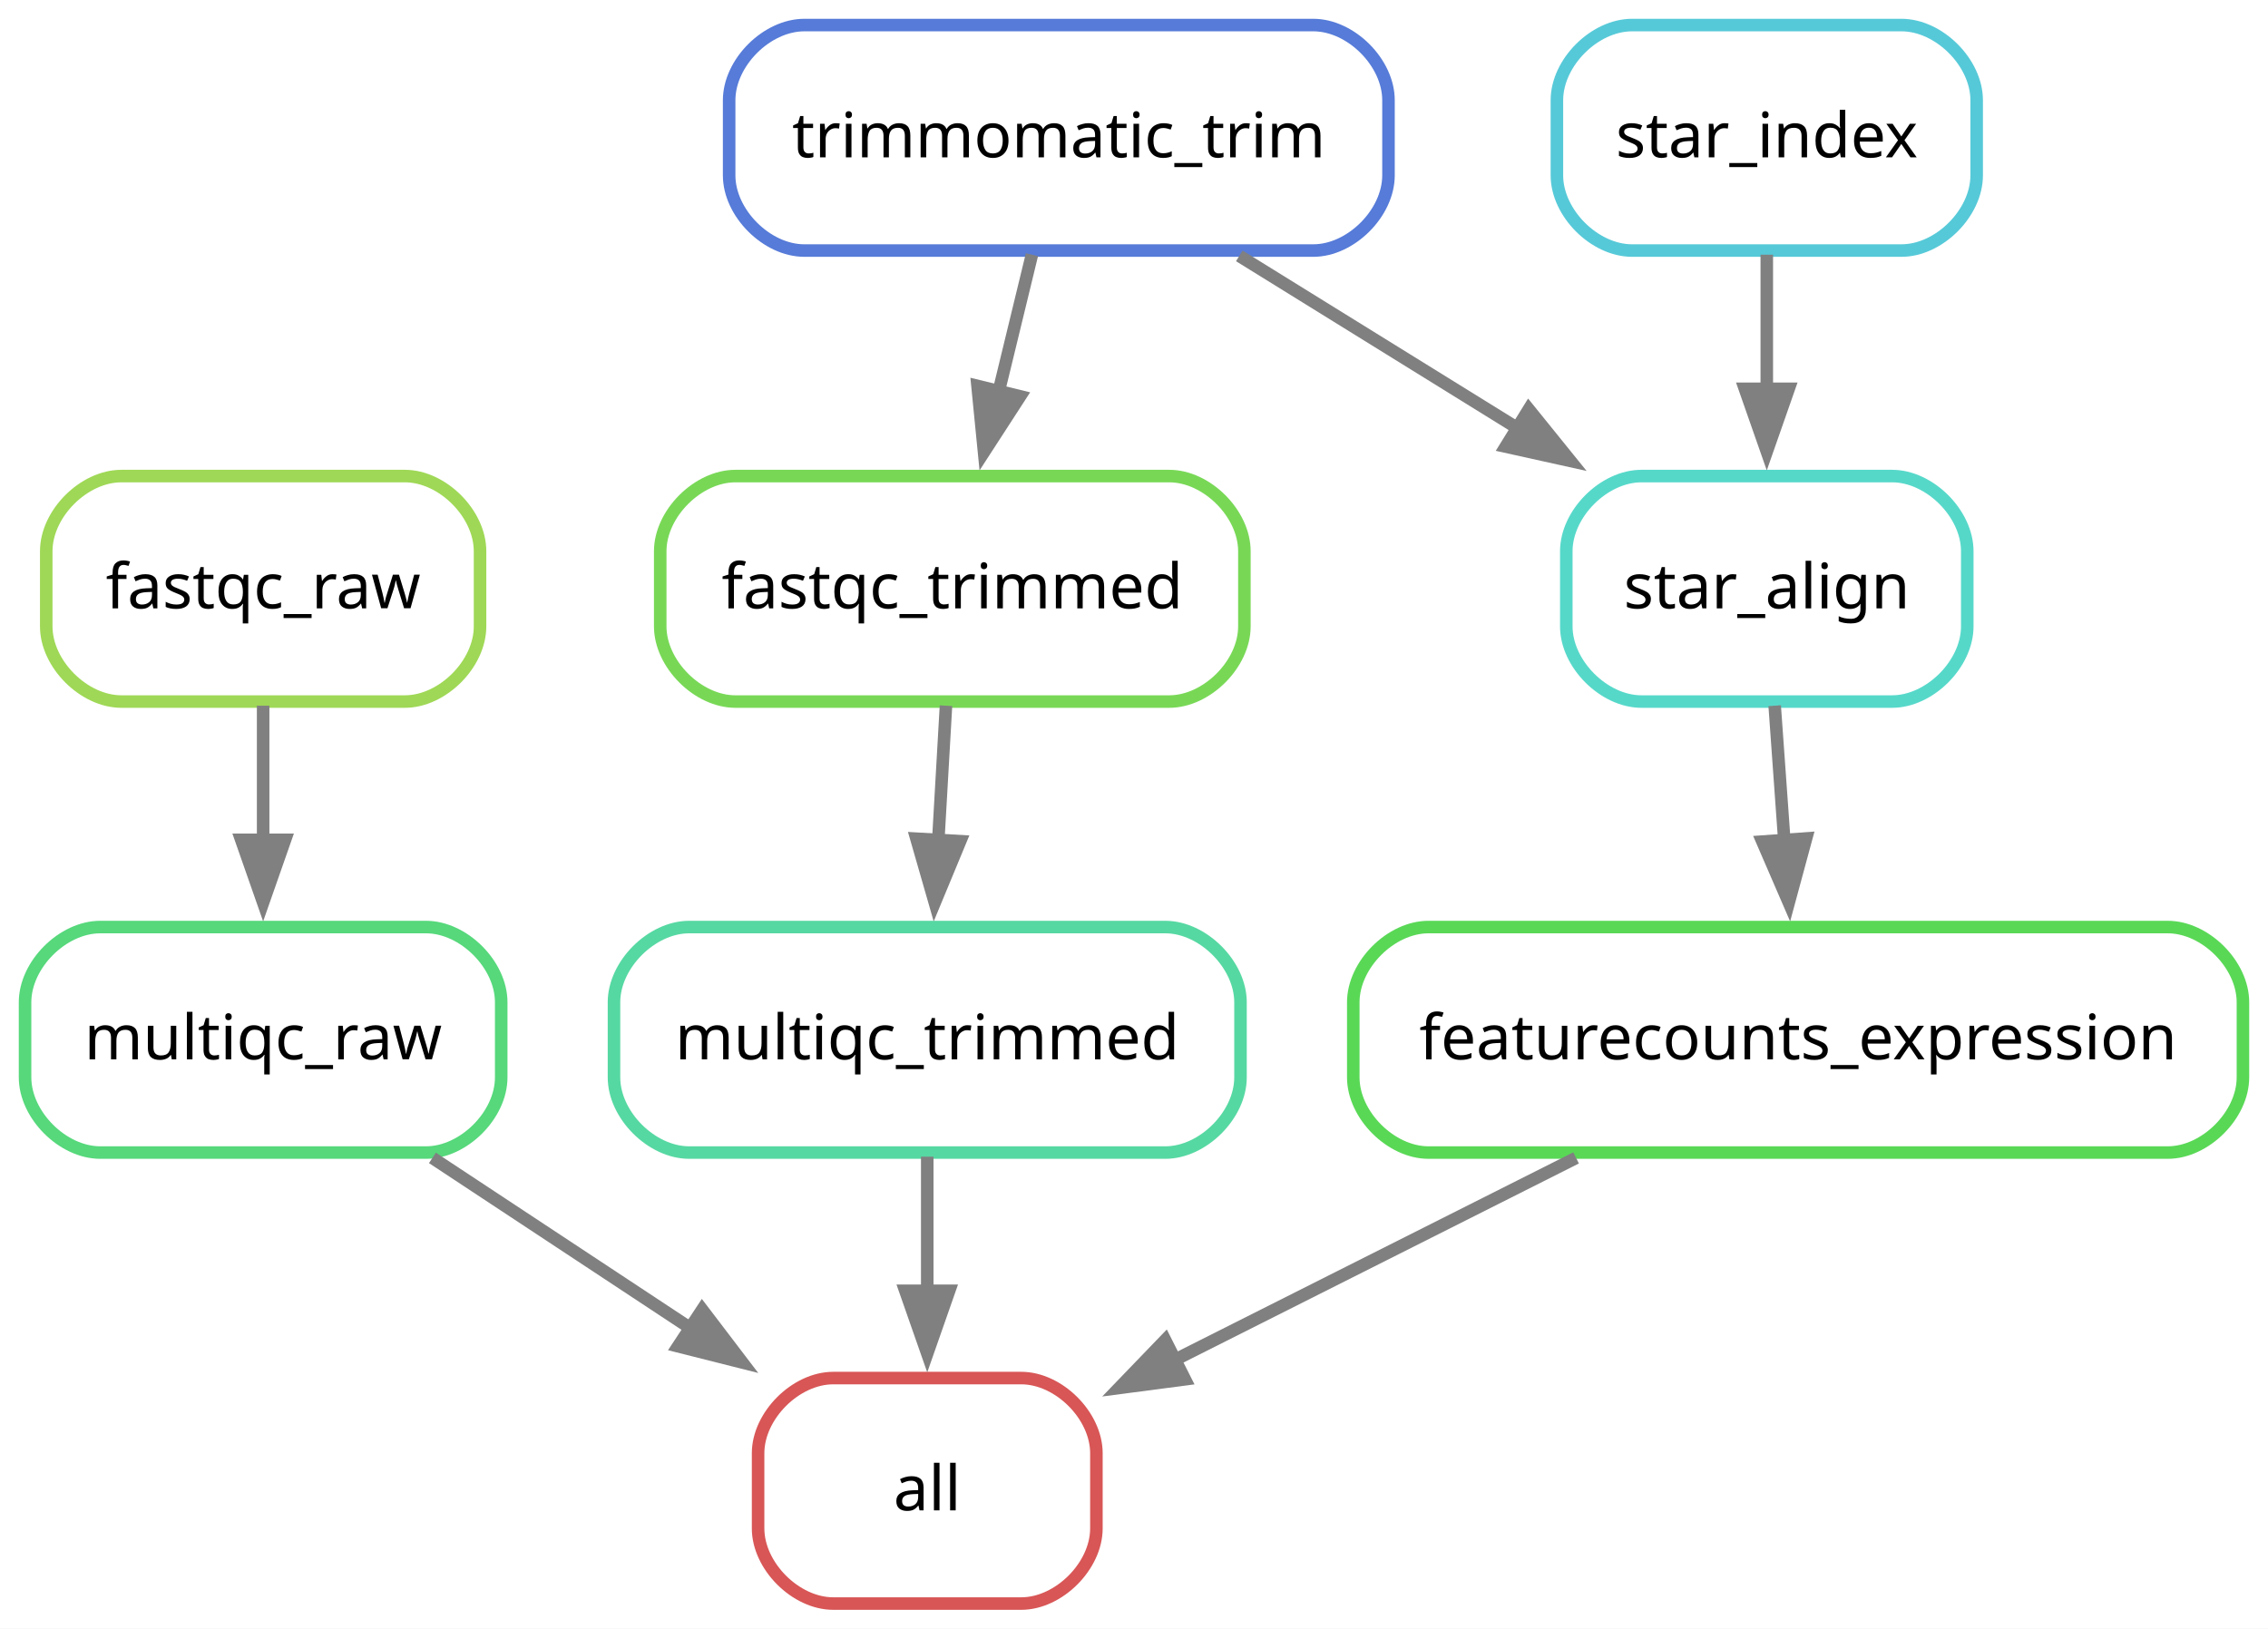
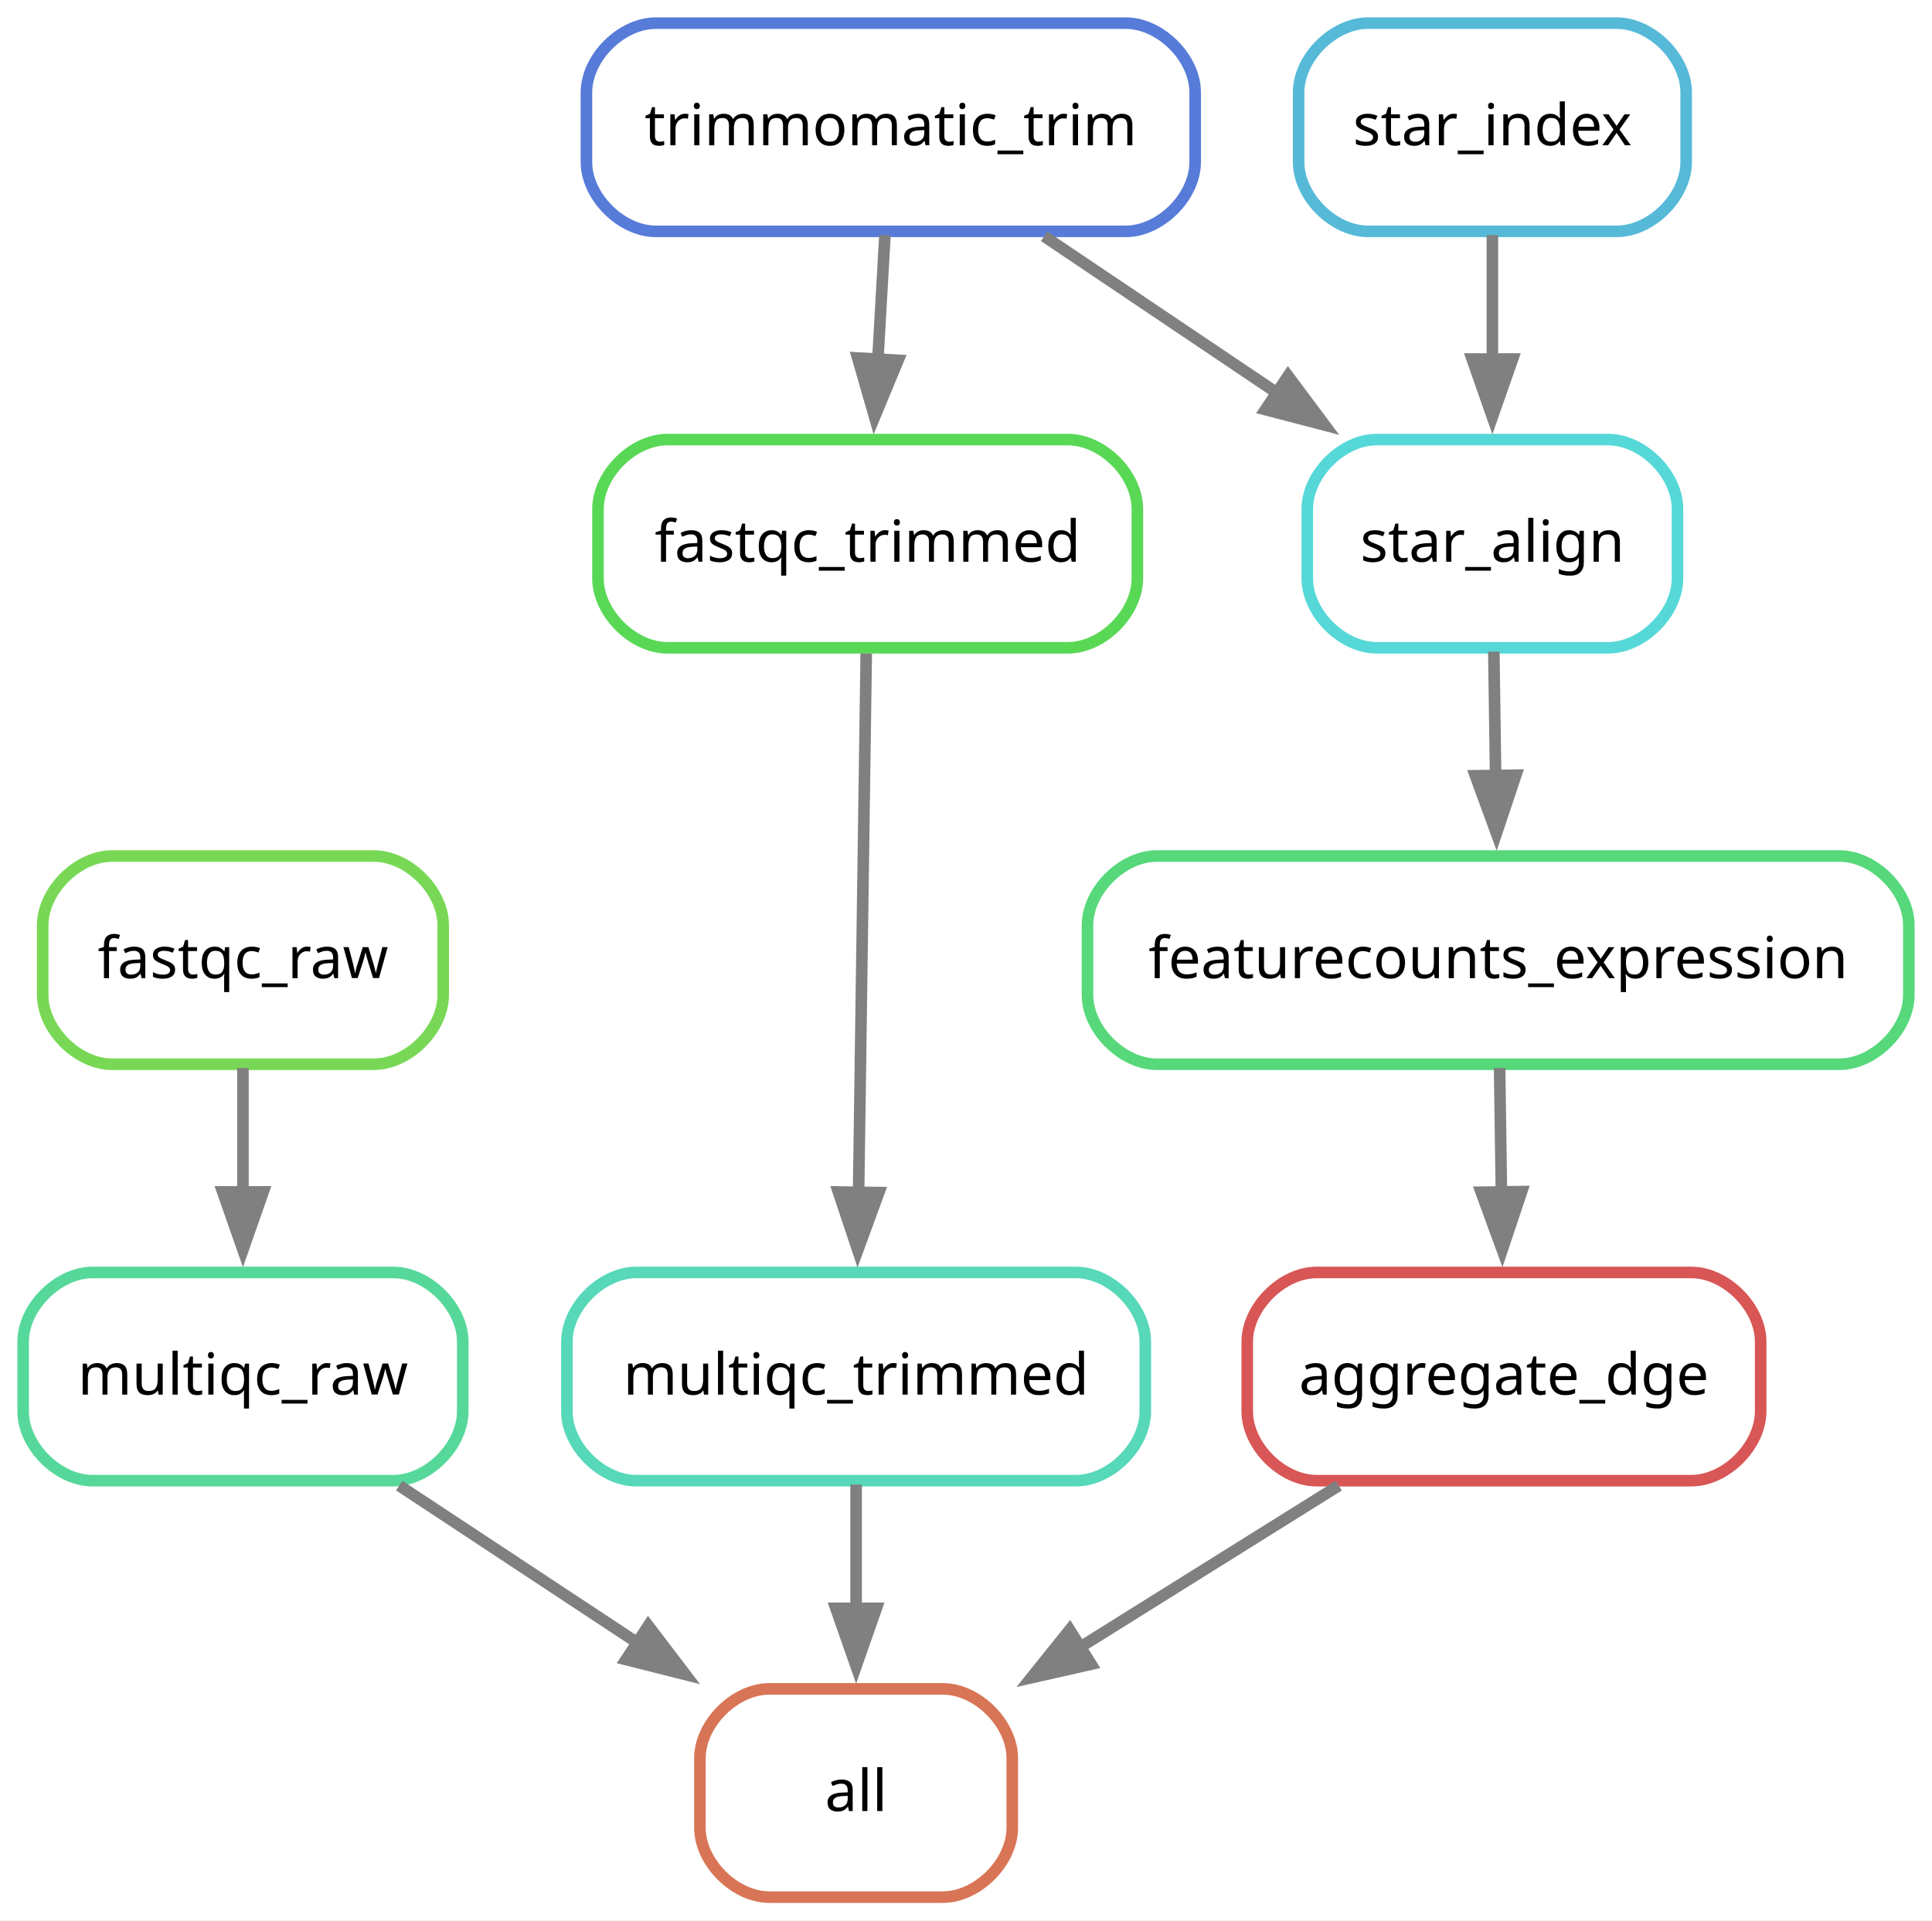
- <svg xmlns="http://www.w3.org/2000/svg" width="362pt" height="260pt" viewBox="0.00 0.00 362.00 260.00">
-   <g id="graph0" class="graph" transform="scale(1 1) rotate(0) translate(4 256)">
-     <polygon fill="white" stroke="none" points="-4,4 -4,-256 358,-256 358,4 -4,4" />
+ <svg xmlns="http://www.w3.org/2000/svg" width="334pt" height="332pt" viewBox="0.00 0.00 334.00 332.00">
+   <g id="graph0" class="graph" transform="scale(1 1) rotate(0) translate(4 328)">
+     <polygon fill="white" stroke="none" points="-4,4 -4,-328 330,-328 330,4 -4,4" />
    <g id="node1" class="node">
-       <path fill="none" stroke="#d85656" stroke-width="2" d="M159,-36C159,-36 129,-36 129,-36 123,-36 117,-30 117,-24 117,-24 117,-12 117,-12 117,-6 123,0 129,0 129,0 159,0 159,0 165,0 171,-6 171,-12 171,-12 171,-24 171,-24 171,-30 165,-36 159,-36" />
+       <path fill="none" stroke="#d87556" stroke-width="2" d="M159,-36C159,-36 129,-36 129,-36 123,-36 117,-30 117,-24 117,-24 117,-12 117,-12 117,-6 123,0 129,0 129,0 159,0 159,0 165,0 171,-6 171,-12 171,-12 171,-24 171,-24 171,-30 165,-36 159,-36" />
      <text xml:space="preserve" text-anchor="middle" x="144" y="-14.88" font-family="sans" font-size="10.00">all</text>
    </g>
    <g id="node2" class="node">
-       <path fill="none" stroke="#56d87b" stroke-width="2" d="M64,-108C64,-108 12,-108 12,-108 6,-108 0,-102 0,-96 0,-96 0,-84 0,-84 0,-78 6,-72 12,-72 12,-72 64,-72 64,-72 70,-72 76,-78 76,-84 76,-84 76,-96 76,-96 76,-102 70,-108 64,-108" />
+       <path fill="none" stroke="#56d89a" stroke-width="2" d="M64,-108C64,-108 12,-108 12,-108 6,-108 0,-102 0,-96 0,-96 0,-84 0,-84 0,-78 6,-72 12,-72 12,-72 64,-72 64,-72 70,-72 76,-78 76,-84 76,-84 76,-96 76,-96 76,-102 70,-108 64,-108" />
      <text xml:space="preserve" text-anchor="middle" x="38" y="-86.88" font-family="sans" font-size="10.00">multiqc_raw</text>
    </g>
-     <g id="edge3" class="edge">
+     <g id="edge1" class="edge">
      <path fill="none" stroke="grey" stroke-width="2" d="M65.02,-71.15C77.61,-62.84 92.79,-52.82 106.46,-43.79" />
      <polygon fill="grey" stroke="grey" stroke-width="2" points="108.08,-46.91 114.5,-38.48 104.23,-41.07 108.08,-46.91" />
    </g>
    <g id="node3" class="node">
-       <path fill="none" stroke="#9fd856" stroke-width="2" d="M60.62,-180C60.62,-180 15.38,-180 15.38,-180 9.38,-180 3.38,-174 3.38,-168 3.38,-168 3.38,-156 3.38,-156 3.38,-150 9.38,-144 15.38,-144 15.38,-144 60.62,-144 60.62,-144 66.62,-144 72.62,-150 72.62,-156 72.62,-156 72.62,-168 72.62,-168 72.62,-174 66.62,-180 60.62,-180" />
+       <path fill="none" stroke="#78d856" stroke-width="2" d="M60.62,-180C60.62,-180 15.38,-180 15.38,-180 9.38,-180 3.38,-174 3.38,-168 3.38,-168 3.38,-156 3.38,-156 3.38,-150 9.38,-144 15.38,-144 15.38,-144 60.62,-144 60.62,-144 66.62,-144 72.62,-150 72.62,-156 72.62,-156 72.62,-168 72.62,-168 72.62,-174 66.62,-180 60.62,-180" />
      <text xml:space="preserve" text-anchor="middle" x="38" y="-158.88" font-family="sans" font-size="10.00">fastqc_raw</text>
    </g>
    <g id="edge4" class="edge">
      <path fill="none" stroke="grey" stroke-width="2" d="M38,-143.34C38,-136.75 38,-129.08 38,-121.67" />
      <polygon fill="grey" stroke="grey" stroke-width="2" points="41.5,-121.93 38,-111.93 34.5,-121.93 41.5,-121.93" />
    </g>
    <g id="node4" class="node">
-       <path fill="none" stroke="#56d8a2" stroke-width="2" d="M182,-108C182,-108 106,-108 106,-108 100,-108 94,-102 94,-96 94,-96 94,-84 94,-84 94,-78 100,-72 106,-72 106,-72 182,-72 182,-72 188,-72 194,-78 194,-84 194,-84 194,-96 194,-96 194,-102 188,-108 182,-108" />
+       <path fill="none" stroke="#56d8b9" stroke-width="2" d="M182,-108C182,-108 106,-108 106,-108 100,-108 94,-102 94,-96 94,-96 94,-84 94,-84 94,-78 100,-72 106,-72 106,-72 182,-72 182,-72 188,-72 194,-78 194,-84 194,-84 194,-96 194,-96 194,-102 188,-108 182,-108" />
      <text xml:space="preserve" text-anchor="middle" x="144" y="-86.88" font-family="sans" font-size="10.00">multiqc_trimmed</text>
    </g>
-     <g id="edge1" class="edge">
+     <g id="edge2" class="edge">
      <path fill="none" stroke="grey" stroke-width="2" d="M144,-71.34C144,-64.75 144,-57.08 144,-49.67" />
      <polygon fill="grey" stroke="grey" stroke-width="2" points="147.5,-49.93 144,-39.93 140.5,-49.93 147.5,-49.93" />
    </g>
    <g id="node5" class="node">
-       <path fill="none" stroke="#78d856" stroke-width="2" d="M182.62,-180C182.62,-180 113.38,-180 113.38,-180 107.38,-180 101.38,-174 101.38,-168 101.38,-168 101.38,-156 101.38,-156 101.38,-150 107.38,-144 113.38,-144 113.38,-144 182.62,-144 182.62,-144 188.62,-144 194.62,-150 194.62,-156 194.62,-156 194.62,-168 194.62,-168 194.62,-174 188.62,-180 182.62,-180" />
-       <text xml:space="preserve" text-anchor="middle" x="148" y="-158.88" font-family="sans" font-size="10.00">fastqc_trimmed</text>
+       <path fill="none" stroke="#59d856" stroke-width="2" d="M180.62,-252C180.62,-252 111.38,-252 111.38,-252 105.38,-252 99.38,-246 99.38,-240 99.38,-240 99.38,-228 99.38,-228 99.38,-222 105.38,-216 111.38,-216 111.38,-216 180.62,-216 180.62,-216 186.62,-216 192.62,-222 192.62,-228 192.62,-228 192.62,-240 192.62,-240 192.62,-246 186.62,-252 180.62,-252" />
+       <text xml:space="preserve" text-anchor="middle" x="146" y="-230.88" font-family="sans" font-size="10.00">fastqc_trimmed</text>
    </g>
    <g id="edge5" class="edge">
-       <path fill="none" stroke="grey" stroke-width="2" d="M146.99,-143.34C146.61,-136.75 146.18,-129.08 145.75,-121.67" />
-       <polygon fill="grey" stroke="grey" stroke-width="2" points="149.26,-121.71 145.2,-111.92 142.27,-122.11 149.26,-121.71" />
+       <path fill="none" stroke="grey" stroke-width="2" d="M145.75,-215.02C145.42,-191.54 144.83,-150.11 144.43,-121.64" />
+       <polygon fill="grey" stroke="grey" stroke-width="2" points="147.93,-121.81 144.29,-111.87 140.94,-121.91 147.93,-121.81" />
    </g>
    <g id="node6" class="node">
-       <path fill="none" stroke="#567bd8" stroke-width="2" d="M205.62,-252C205.62,-252 124.38,-252 124.38,-252 118.38,-252 112.38,-246 112.38,-240 112.38,-240 112.38,-228 112.38,-228 112.38,-222 118.38,-216 124.38,-216 124.38,-216 205.62,-216 205.62,-216 211.62,-216 217.62,-222 217.62,-228 217.62,-228 217.62,-240 217.62,-240 217.62,-246 211.62,-252 205.62,-252" />
-       <text xml:space="preserve" text-anchor="middle" x="165" y="-230.88" font-family="sans" font-size="10.00">trimmomatic_trim</text>
+       <path fill="none" stroke="#567bd8" stroke-width="2" d="M190.62,-324C190.62,-324 109.38,-324 109.38,-324 103.38,-324 97.38,-318 97.38,-312 97.38,-312 97.38,-300 97.38,-300 97.38,-294 103.38,-288 109.38,-288 109.38,-288 190.62,-288 190.62,-288 196.62,-288 202.62,-294 202.62,-300 202.62,-300 202.62,-312 202.62,-312 202.62,-318 196.62,-324 190.62,-324" />
+       <text xml:space="preserve" text-anchor="middle" x="150" y="-302.88" font-family="sans" font-size="10.00">trimmomatic_trim</text>
    </g>
    <g id="edge6" class="edge">
-       <path fill="none" stroke="grey" stroke-width="2" d="M160.71,-215.34C159.09,-208.67 157.2,-200.89 155.38,-193.39" />
-       <polygon fill="grey" stroke="grey" stroke-width="2" points="158.82,-192.73 153.06,-183.84 152.02,-194.39 158.82,-192.73" />
+       <path fill="none" stroke="grey" stroke-width="2" d="M148.99,-287.34C148.61,-280.75 148.18,-273.08 147.75,-265.67" />
+       <polygon fill="grey" stroke="grey" stroke-width="2" points="151.26,-265.71 147.2,-255.92 144.27,-266.11 151.26,-265.71" />
+     </g>
+     <g id="node9" class="node">
+       <path fill="none" stroke="#56d8d8" stroke-width="2" d="M274,-252C274,-252 234,-252 234,-252 228,-252 222,-246 222,-240 222,-240 222,-228 222,-228 222,-222 228,-216 234,-216 234,-216 274,-216 274,-216 280,-216 286,-222 286,-228 286,-228 286,-240 286,-240 286,-246 280,-252 274,-252" />
+       <text xml:space="preserve" text-anchor="middle" x="254" y="-230.88" font-family="sans" font-size="10.00">star_align</text>
+     </g>
+     <g id="edge9" class="edge">
+       <path fill="none" stroke="grey" stroke-width="2" d="M176.51,-287.15C188.74,-278.93 203.46,-269.02 216.77,-260.06" />
+       <polygon fill="grey" stroke="grey" stroke-width="2" points="218.68,-262.99 225.02,-254.5 214.77,-257.18 218.68,-262.99" />
+     </g>
+     <g id="node7" class="node">
+       <path fill="none" stroke="#d85656" stroke-width="2" d="M288.38,-108C288.38,-108 223.62,-108 223.62,-108 217.62,-108 211.62,-102 211.62,-96 211.62,-96 211.62,-84 211.62,-84 211.62,-78 217.62,-72 223.62,-72 223.62,-72 288.38,-72 288.38,-72 294.38,-72 300.38,-78 300.38,-84 300.38,-84 300.38,-96 300.38,-96 300.38,-102 294.38,-108 288.38,-108" />
+       <text xml:space="preserve" text-anchor="middle" x="256" y="-86.88" font-family="sans" font-size="10.00">aggregate_dge</text>
+     </g>
+     <g id="edge3" class="edge">
+       <path fill="none" stroke="grey" stroke-width="2" d="M227.45,-71.15C213.81,-62.63 197.3,-52.31 182.56,-43.1" />
+       <polygon fill="grey" stroke="grey" stroke-width="2" points="184.63,-40.27 174.29,-37.93 180.92,-46.2 184.63,-40.27" />
    </g>
    <g id="node8" class="node">
-       <path fill="none" stroke="#56d8c9" stroke-width="2" d="M298,-180C298,-180 258,-180 258,-180 252,-180 246,-174 246,-168 246,-168 246,-156 246,-156 246,-150 252,-144 258,-144 258,-144 298,-144 298,-144 304,-144 310,-150 310,-156 310,-156 310,-168 310,-168 310,-174 304,-180 298,-180" />
-       <text xml:space="preserve" text-anchor="middle" x="278" y="-158.88" font-family="sans" font-size="10.00">star_align</text>
+       <path fill="none" stroke="#56d87b" stroke-width="2" d="M314,-180C314,-180 196,-180 196,-180 190,-180 184,-174 184,-168 184,-168 184,-156 184,-156 184,-150 190,-144 196,-144 196,-144 314,-144 314,-144 320,-144 326,-150 326,-156 326,-156 326,-168 326,-168 326,-174 320,-180 314,-180" />
+       <text xml:space="preserve" text-anchor="middle" x="255" y="-158.88" font-family="sans" font-size="10.00">featurecounts_expression</text>
+     </g>
+     <g id="edge7" class="edge">
+       <path fill="none" stroke="grey" stroke-width="2" d="M255.25,-143.34C255.35,-136.75 255.46,-129.08 255.56,-121.67" />
+       <polygon fill="grey" stroke="grey" stroke-width="2" points="259.06,-121.98 255.7,-111.93 252.06,-121.88 259.06,-121.98" />
    </g>
    <g id="edge8" class="edge">
-       <path fill="none" stroke="grey" stroke-width="2" d="M193.81,-215.15C207.35,-206.76 223.72,-196.62 238.41,-187.52" />
-       <polygon fill="grey" stroke="grey" stroke-width="2" points="240.01,-190.65 246.67,-182.41 236.33,-184.7 240.01,-190.65" />
+       <path fill="none" stroke="grey" stroke-width="2" d="M254.25,-215.34C254.35,-208.75 254.46,-201.08 254.56,-193.67" />
+       <polygon fill="grey" stroke="grey" stroke-width="2" points="258.06,-193.98 254.7,-183.93 251.06,-193.88 258.06,-193.98" />
    </g>
-     <g id="node7" class="node">
-       <path fill="none" stroke="#59d856" stroke-width="2" d="M342,-108C342,-108 224,-108 224,-108 218,-108 212,-102 212,-96 212,-96 212,-84 212,-84 212,-78 218,-72 224,-72 224,-72 342,-72 342,-72 348,-72 354,-78 354,-84 354,-84 354,-96 354,-96 354,-102 348,-108 342,-108" />
-       <text xml:space="preserve" text-anchor="middle" x="283" y="-86.88" font-family="sans" font-size="10.00">featurecounts_expression</text>
+     <g id="node10" class="node">
+       <path fill="none" stroke="#56b9d8" stroke-width="2" d="M275.5,-324C275.5,-324 232.5,-324 232.5,-324 226.5,-324 220.5,-318 220.5,-312 220.5,-312 220.5,-300 220.5,-300 220.5,-294 226.5,-288 232.5,-288 232.5,-288 275.5,-288 275.5,-288 281.5,-288 287.5,-294 287.5,-300 287.5,-300 287.5,-312 287.5,-312 287.5,-318 281.5,-324 275.5,-324" />
+       <text xml:space="preserve" text-anchor="middle" x="254" y="-302.88" font-family="sans" font-size="10.00">star_index</text>
    </g>
-     <g id="edge2" class="edge">
-       <path fill="none" stroke="grey" stroke-width="2" d="M247.56,-71.15C228.02,-61.31 203.71,-49.07 183.55,-38.92" />
-       <polygon fill="grey" stroke="grey" stroke-width="2" points="185.13,-35.8 174.63,-34.42 181.98,-42.05 185.13,-35.8" />
-     </g>
-     <g id="edge7" class="edge">
-       <path fill="none" stroke="grey" stroke-width="2" d="M279.26,-143.34C279.73,-136.75 280.28,-129.08 280.81,-121.67" />
-       <polygon fill="grey" stroke="grey" stroke-width="2" points="284.28,-122.15 281.51,-111.92 277.3,-121.65 284.28,-122.15" />
-     </g>
-     <g id="node9" class="node">
-       <path fill="none" stroke="#56c9d8" stroke-width="2" d="M299.5,-252C299.5,-252 256.5,-252 256.5,-252 250.5,-252 244.5,-246 244.5,-240 244.5,-240 244.5,-228 244.5,-228 244.5,-222 250.5,-216 256.5,-216 256.5,-216 299.5,-216 299.5,-216 305.5,-216 311.5,-222 311.5,-228 311.5,-228 311.5,-240 311.5,-240 311.5,-246 305.5,-252 299.5,-252" />
-       <text xml:space="preserve" text-anchor="middle" x="278" y="-230.88" font-family="sans" font-size="10.00">star_index</text>
-     </g>
-     <g id="edge9" class="edge">
-       <path fill="none" stroke="grey" stroke-width="2" d="M278,-215.34C278,-208.75 278,-201.08 278,-193.67" />
-       <polygon fill="grey" stroke="grey" stroke-width="2" points="281.5,-193.93 278,-183.93 274.5,-193.93 281.5,-193.93" />
+     <g id="edge10" class="edge">
+       <path fill="none" stroke="grey" stroke-width="2" d="M254,-287.34C254,-280.75 254,-273.08 254,-265.67" />
+       <polygon fill="grey" stroke="grey" stroke-width="2" points="257.5,-265.93 254,-255.93 250.5,-265.93 257.5,-265.93" />
    </g>
  </g>
</svg>
